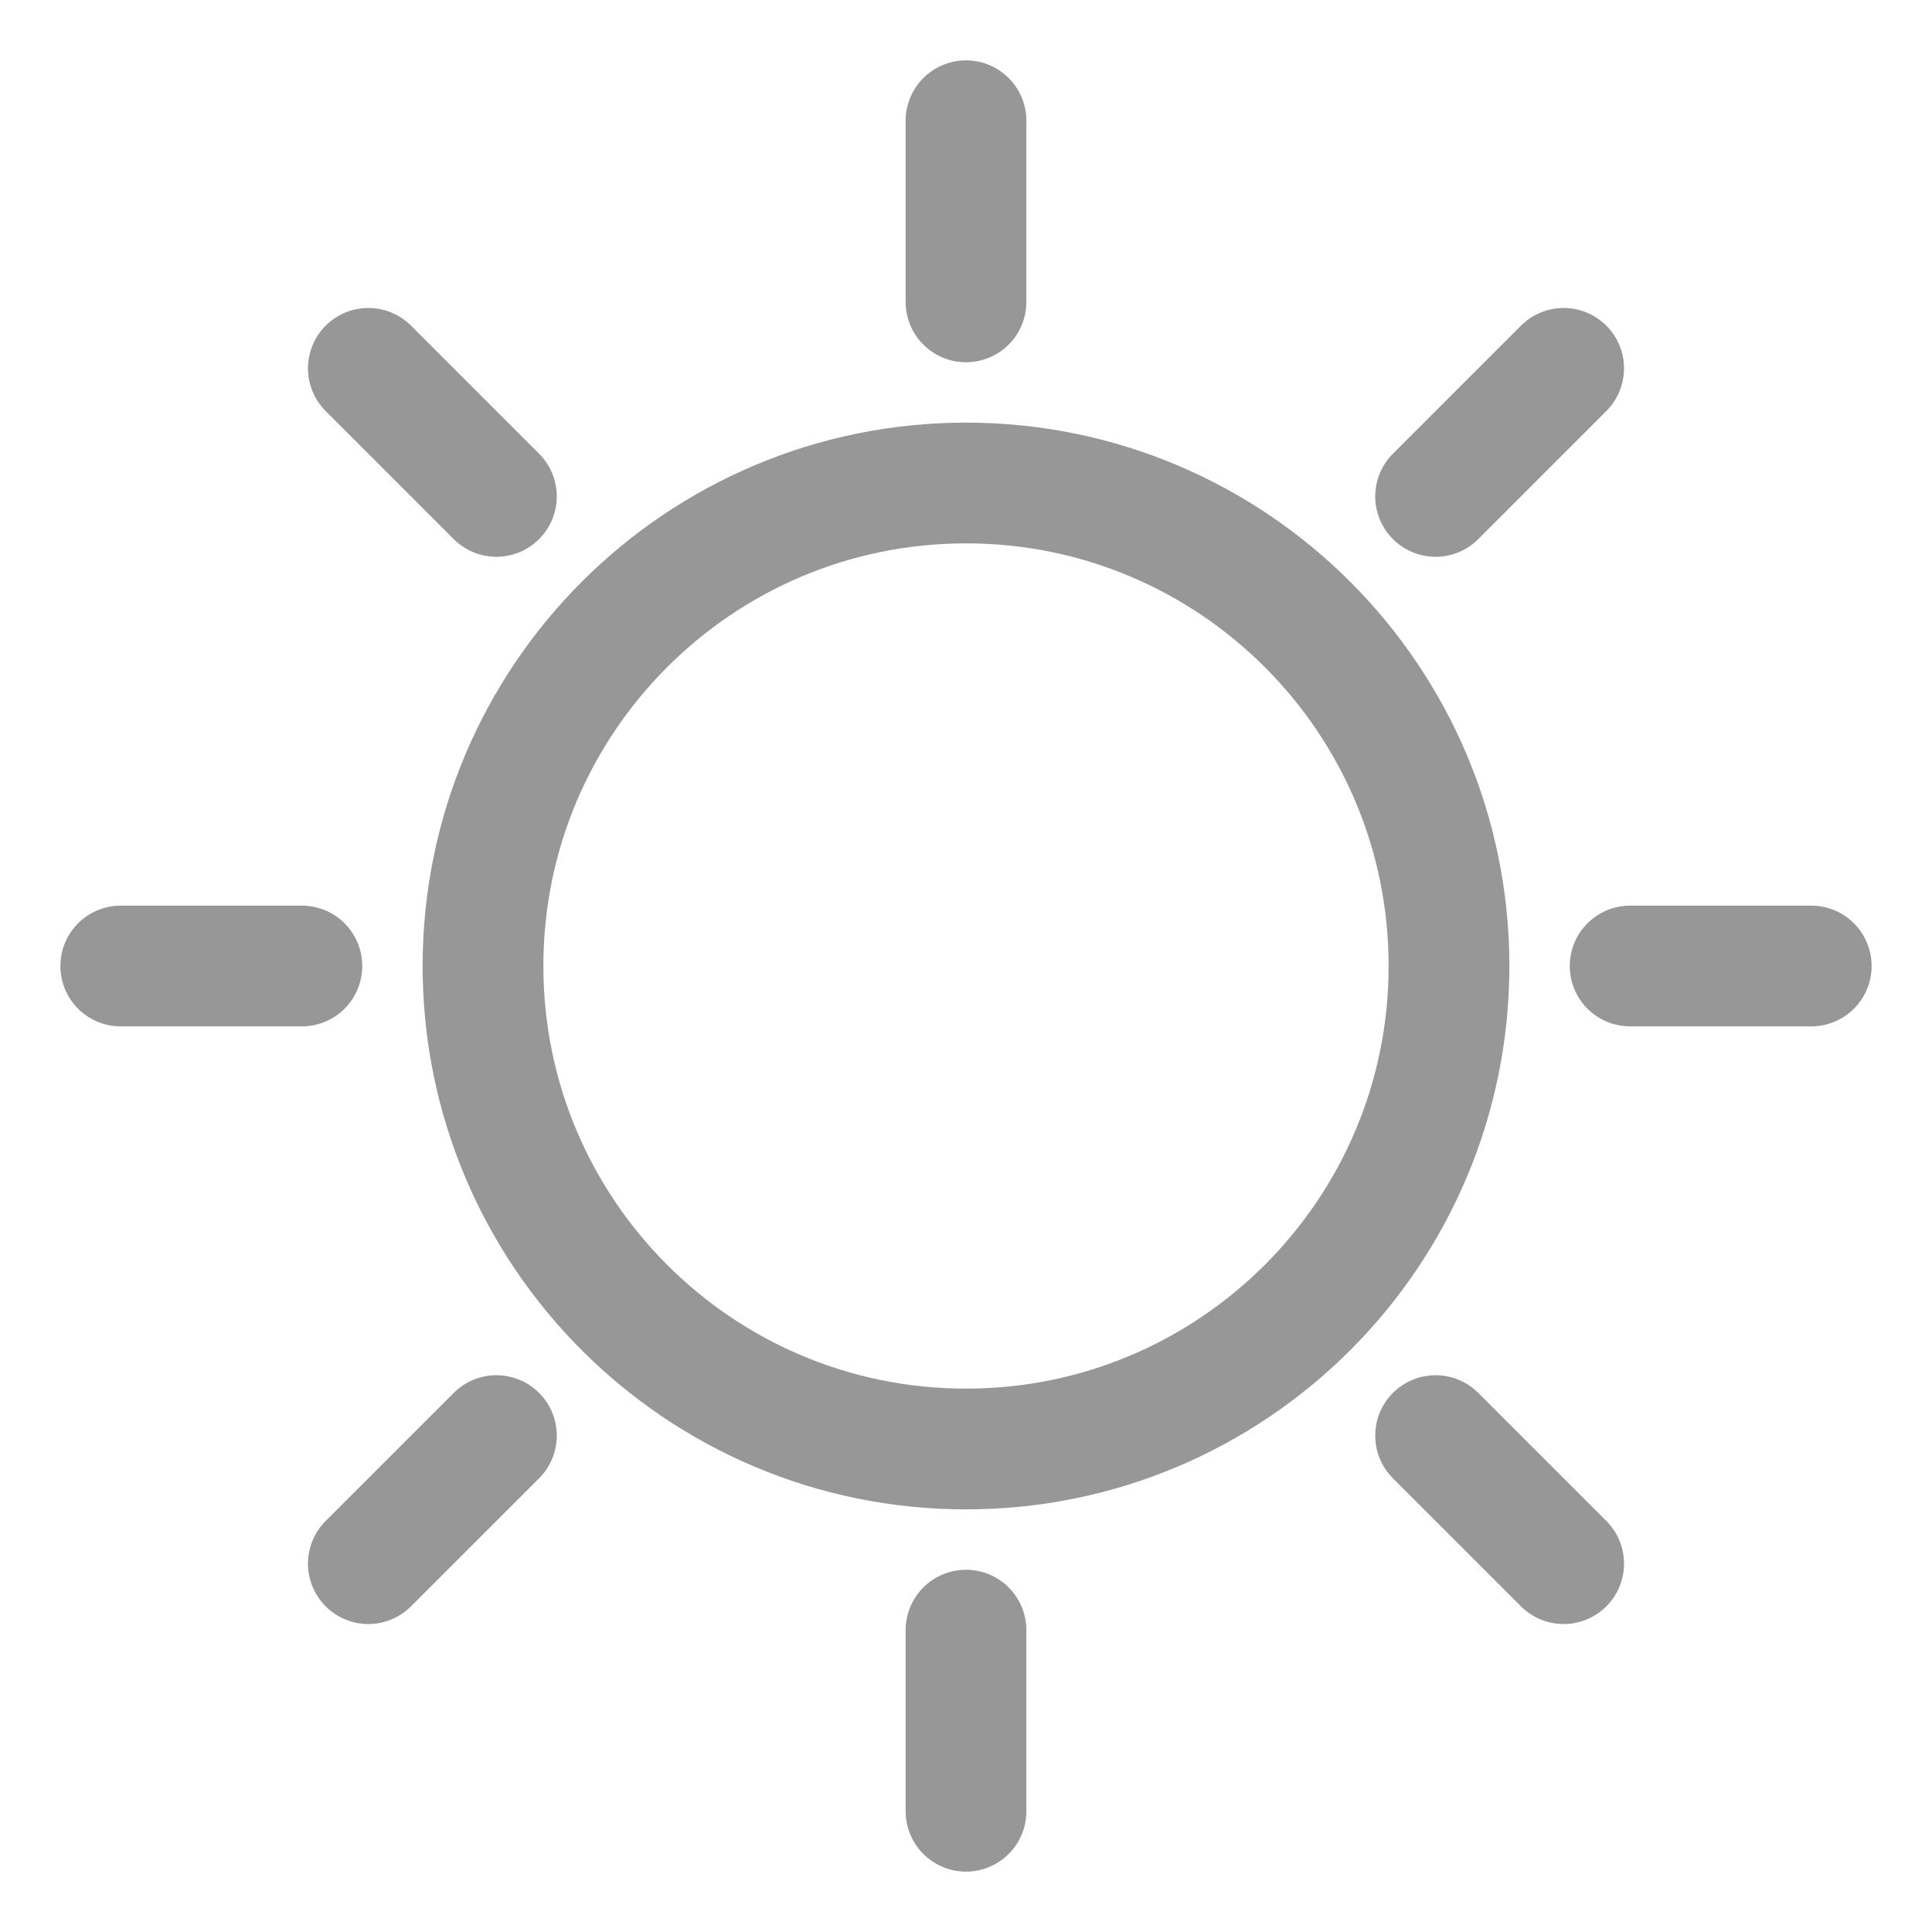
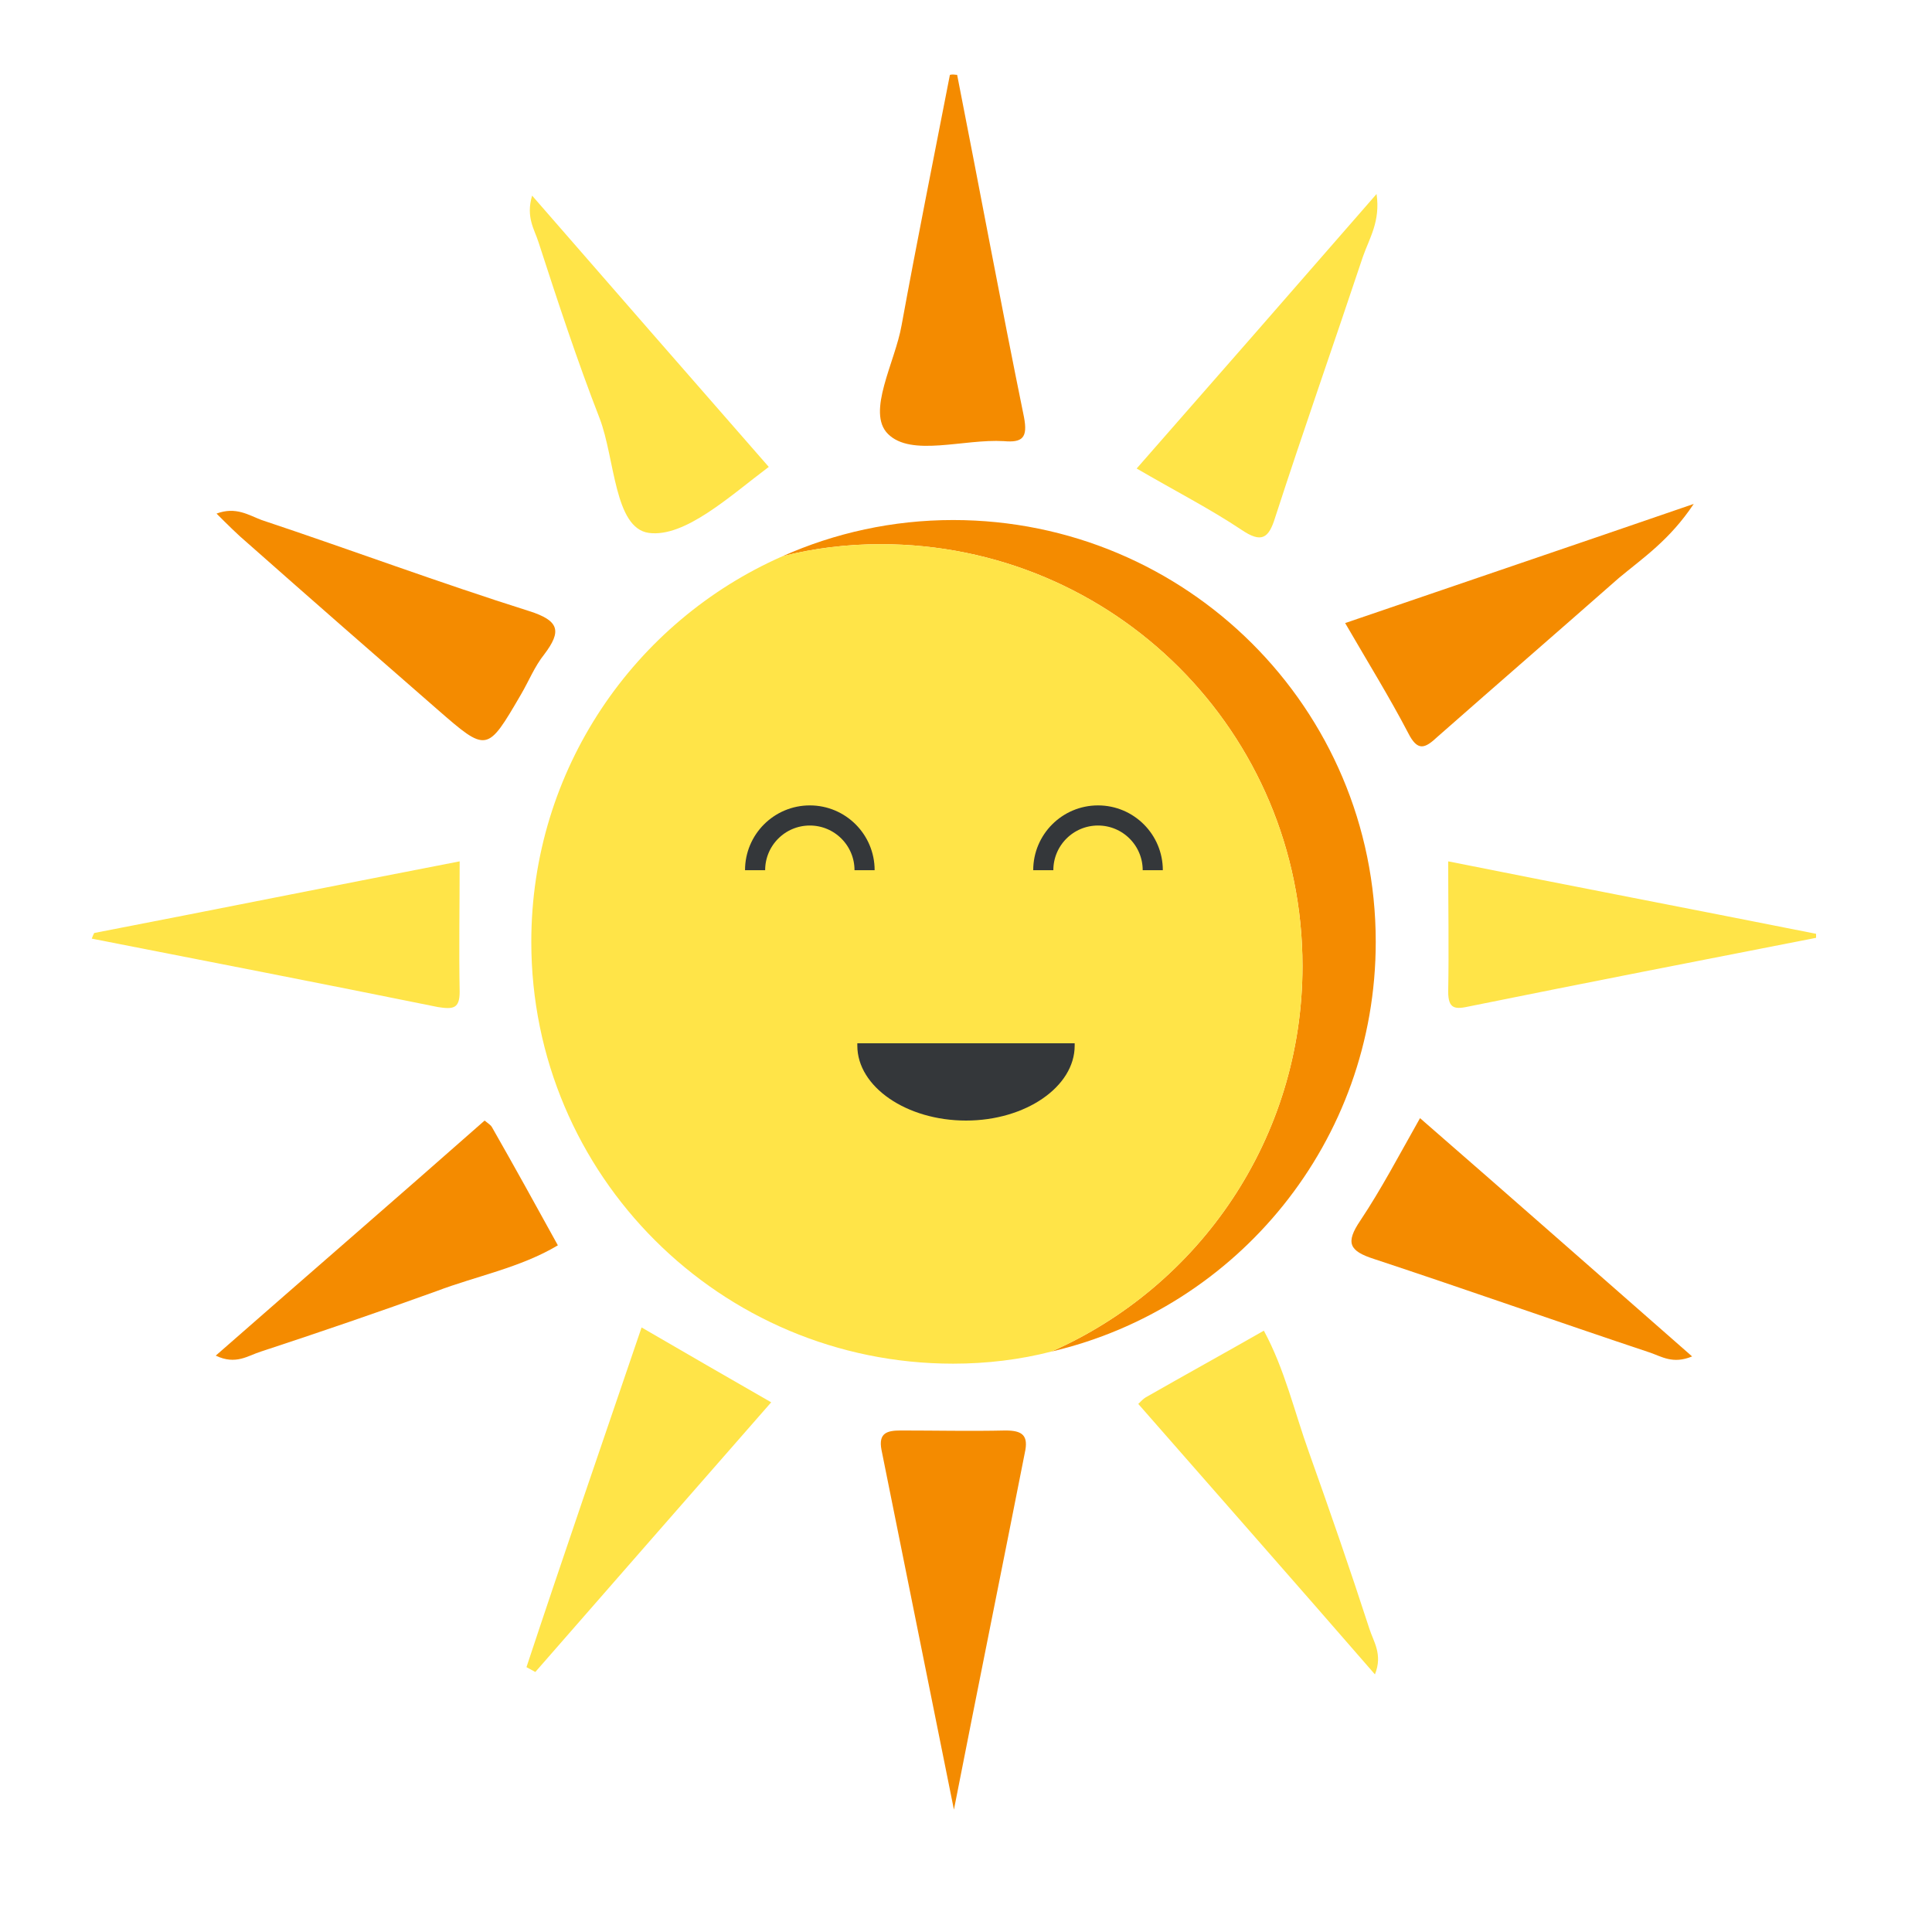
- <svg xmlns="http://www.w3.org/2000/svg" height="32px" version="1.1" viewBox="0 0 32 32" width="32px">
-   <defs />
-   <g fill="none" fill-rule="evenodd" id="Sunny" stroke="none" stroke-width="1">
-     <g stroke="#979797" stroke-width="2" transform="translate(2, 2)">
-       <circle cx="14" cy="14" id="Oval-4" r="8" />
-       <path d="M14,0 L14,3 M23.899,4.101 L21.778,6.222 M28,14 L25,14 M23.899,23.899 L21.778,21.778 M14,28 L14,25 M4.101,23.899 L6.222,21.778 M3.83475851e-17,14 L3,14 M4.101,4.101 L6.222,6.222" id="Path-7" stroke-linecap="round" />
+ <svg xmlns="http://www.w3.org/2000/svg" id="circle-sun" version="1.1" x="0px" y="0px" viewBox="0 0 24 24" style="enable-background:new 0 0 24 24;" xml:space="preserve">
+   <style type="text/css">
+   .st0{fill:#2E4049;}
+   .st1{fill:#70757B;}
+   .st2{fill:#A7AFB5;}
+   .st3{fill:#34373A;}
+   .st4{fill:none;}
+   .st5{fill:#FFE448;}
+   .st6{fill:#F48B00;}
+   .st7{display:none;fill:#FFE448;}
+   .st8{fill:none;stroke:#34373A;stroke-width:0.25;stroke-miterlimit:10;}
+   .st9{fill:#5E5E5E;}
+   .st10{fill:#F4C356;}
+   .st11{fill:#868687;}
+   .st12{fill:#64899B;}
+   .st13{fill:#B9CCD6;}
+   .st14{fill:#69777F;}
+   .st15{fill:#8499A3;}
+   .st16{fill:#ADCDE0;}
+   .st17{fill:#577593;}
+   .st18{fill:#C0D9E2;}
+   .st19{fill:#316A82;}
+   .st20{fill:#606060;}
+   .st21{opacity:0.83;fill:#577593;}
+   .st22{fill:#878787;}
+   .st23{fill:#8D9AA0;}
+ </style>
+   <g id="Sun">
+     <g id="YellowRays">
+       <path class="st5" d="M1.17,11.59c1.5-0.29,2.99-0.59,4.54-0.89c0,0.56-0.01,1.09,0,1.62c0,0.21-0.08,0.22-0.27,0.19       c-1.43-0.29-2.87-0.57-4.3-0.85C1.15,11.63,1.16,11.61,1.17,11.59z" />
+       <path class="st5" d="M22.56,11.65c-1.43,0.28-2.87,0.56-4.3,0.85c-0.18,0.04-0.27,0.04-0.27-0.18c0.01-0.53,0-1.06,0-1.62       c1.55,0.31,3.06,0.6,4.57,0.9C22.56,11.61,22.56,11.63,22.56,11.65z" />
+       <path class="st5" d="M9.55,5.8C9.07,6.16,8.51,6.68,8.06,6.62C7.63,6.56,7.64,5.7,7.45,5.2C7.17,4.48,6.93,3.75,6.69,3.01       C6.64,2.85,6.53,2.7,6.61,2.43C7.61,3.58,8.58,4.69,9.55,5.8z" />
+       <path class="st5" d="M14.12,5.82c1-1.14,1.97-2.25,2.98-3.41c0.05,0.34-0.09,0.55-0.17,0.78c-0.36,1.08-0.74,2.16-1.09,3.24       c-0.08,0.26-0.17,0.32-0.42,0.15C15.03,6.32,14.6,6.1,14.12,5.82z" />
+       <path class="st5" d="M7.97,16.49c0.55,0.32,1.07,0.62,1.61,0.93c-0.99,1.13-1.96,2.24-2.93,3.35c-0.04-0.02-0.07-0.04-0.11-0.06       C7,19.32,7.48,17.93,7.97,16.49z" />
+       <path class="st5" d="M17.08,20.8c-0.99-1.14-1.96-2.24-2.94-3.36c0.04-0.04,0.06-0.06,0.09-0.08c0.49-0.28,0.98-0.55,1.47-0.83       c0.26,0.48,0.38,1.01,0.56,1.51c0.26,0.73,0.51,1.45,0.75,2.19C17.06,20.39,17.18,20.55,17.08,20.8z" />
+     </g>
+     <g id="OrangeRays">
+       <path class="st6" d="M11.85,22.48c-0.32-1.59-0.61-3.03-0.9-4.47c-0.04-0.21,0.07-0.24,0.24-0.24c0.43,0,0.87,0.01,1.3,0       c0.21,0,0.29,0.06,0.24,0.28C12.45,19.47,12.16,20.9,11.85,22.48z" />
+       <path class="st6" d="M11.89,0.93c0.28,1.42,0.54,2.83,0.83,4.25c0.05,0.26-0.02,0.32-0.25,0.3c-0.5-0.03-1.15,0.2-1.44-0.09       c-0.27-0.27,0.09-0.89,0.17-1.35c0.19-1.04,0.4-2.08,0.6-3.11C11.84,0.92,11.86,0.93,11.89,0.93z" />
+       <path class="st6" d="M2.69,6.38C2.93,6.29,3.09,6.4,3.25,6.46c1.11,0.37,2.21,0.78,3.32,1.13c0.38,0.12,0.41,0.25,0.19,0.54       c-0.12,0.15-0.19,0.33-0.29,0.5C6.05,9.35,6.05,9.35,5.43,8.81C4.65,8.13,3.86,7.44,3.08,6.75C2.95,6.64,2.83,6.52,2.69,6.38z" />
+       <path class="st6" d="M16.71,7.74c1.43-0.49,2.82-0.96,4.33-1.48c-0.3,0.45-0.63,0.67-0.93,0.92c-0.75,0.66-1.5,1.31-2.25,1.97       C17.7,9.3,17.61,9.34,17.49,9.1C17.26,8.66,17,8.24,16.71,7.74z" />
+       <path class="st6" d="M2.68,16.84c1.13-0.99,2.24-1.95,3.34-2.92C6.07,13.96,6.1,13.98,6.11,14c0.28,0.49,0.55,0.98,0.82,1.47       c-0.47,0.28-1.01,0.38-1.51,0.57c-0.72,0.26-1.45,0.51-2.18,0.75C3.08,16.84,2.93,16.96,2.68,16.84z" />
+       <path class="st6" d="M17.64,13.89c1.15,1,2.25,1.97,3.38,2.96c-0.24,0.1-0.38,0-0.53-0.05c-1.14-0.38-2.27-0.78-3.42-1.16       c-0.31-0.1-0.36-0.2-0.17-0.48C17.16,14.77,17.38,14.35,17.64,13.89z" />
+     </g>
+     <rect x="9.21" y="10.81" class="st7" width="1.66" height="0.89" />
+     <g id="SunBody">
+       <path class="st6" d="M17.09,11.7c0,2.48-1.72,4.55-4.03,5.09c1.84-0.81,3.12-2.65,3.12-4.79c0-2.9-2.34-5.24-5.24-5.24       c-0.42,0-0.83,0.05-1.22,0.15c0.65-0.29,1.37-0.45,2.12-0.45C14.74,6.46,17.09,8.8,17.09,11.7z" />
+       <path class="st5" d="M16.18,12c0,2.14-1.28,3.98-3.12,4.79c-0.39,0.1-0.8,0.15-1.22,0.15c-2.89,0-5.24-2.34-5.24-5.24       c0-2.14,1.28-3.98,3.12-4.79c0.39-0.1,0.8-0.15,1.22-0.15C13.84,6.76,16.18,9.1,16.18,12z" />
+       <g id="Eyes_1_">
+         <circle class="st8" cx="10.06" cy="10.81" r="0.68" />
+         <circle class="st8" cx="13.64" cy="10.81" r="0.68" />
+       </g>
+       <rect x="8.93" y="10.81" class="st5" width="5.98" height="0.89" />
+       <path class="st3" d="M13.35,12.96v0.03c0,0.51-0.61,0.93-1.35,0.93s-1.35-0.42-1.35-0.93v-0.03H13.35z" />
    </g>
  </g>
</svg>
